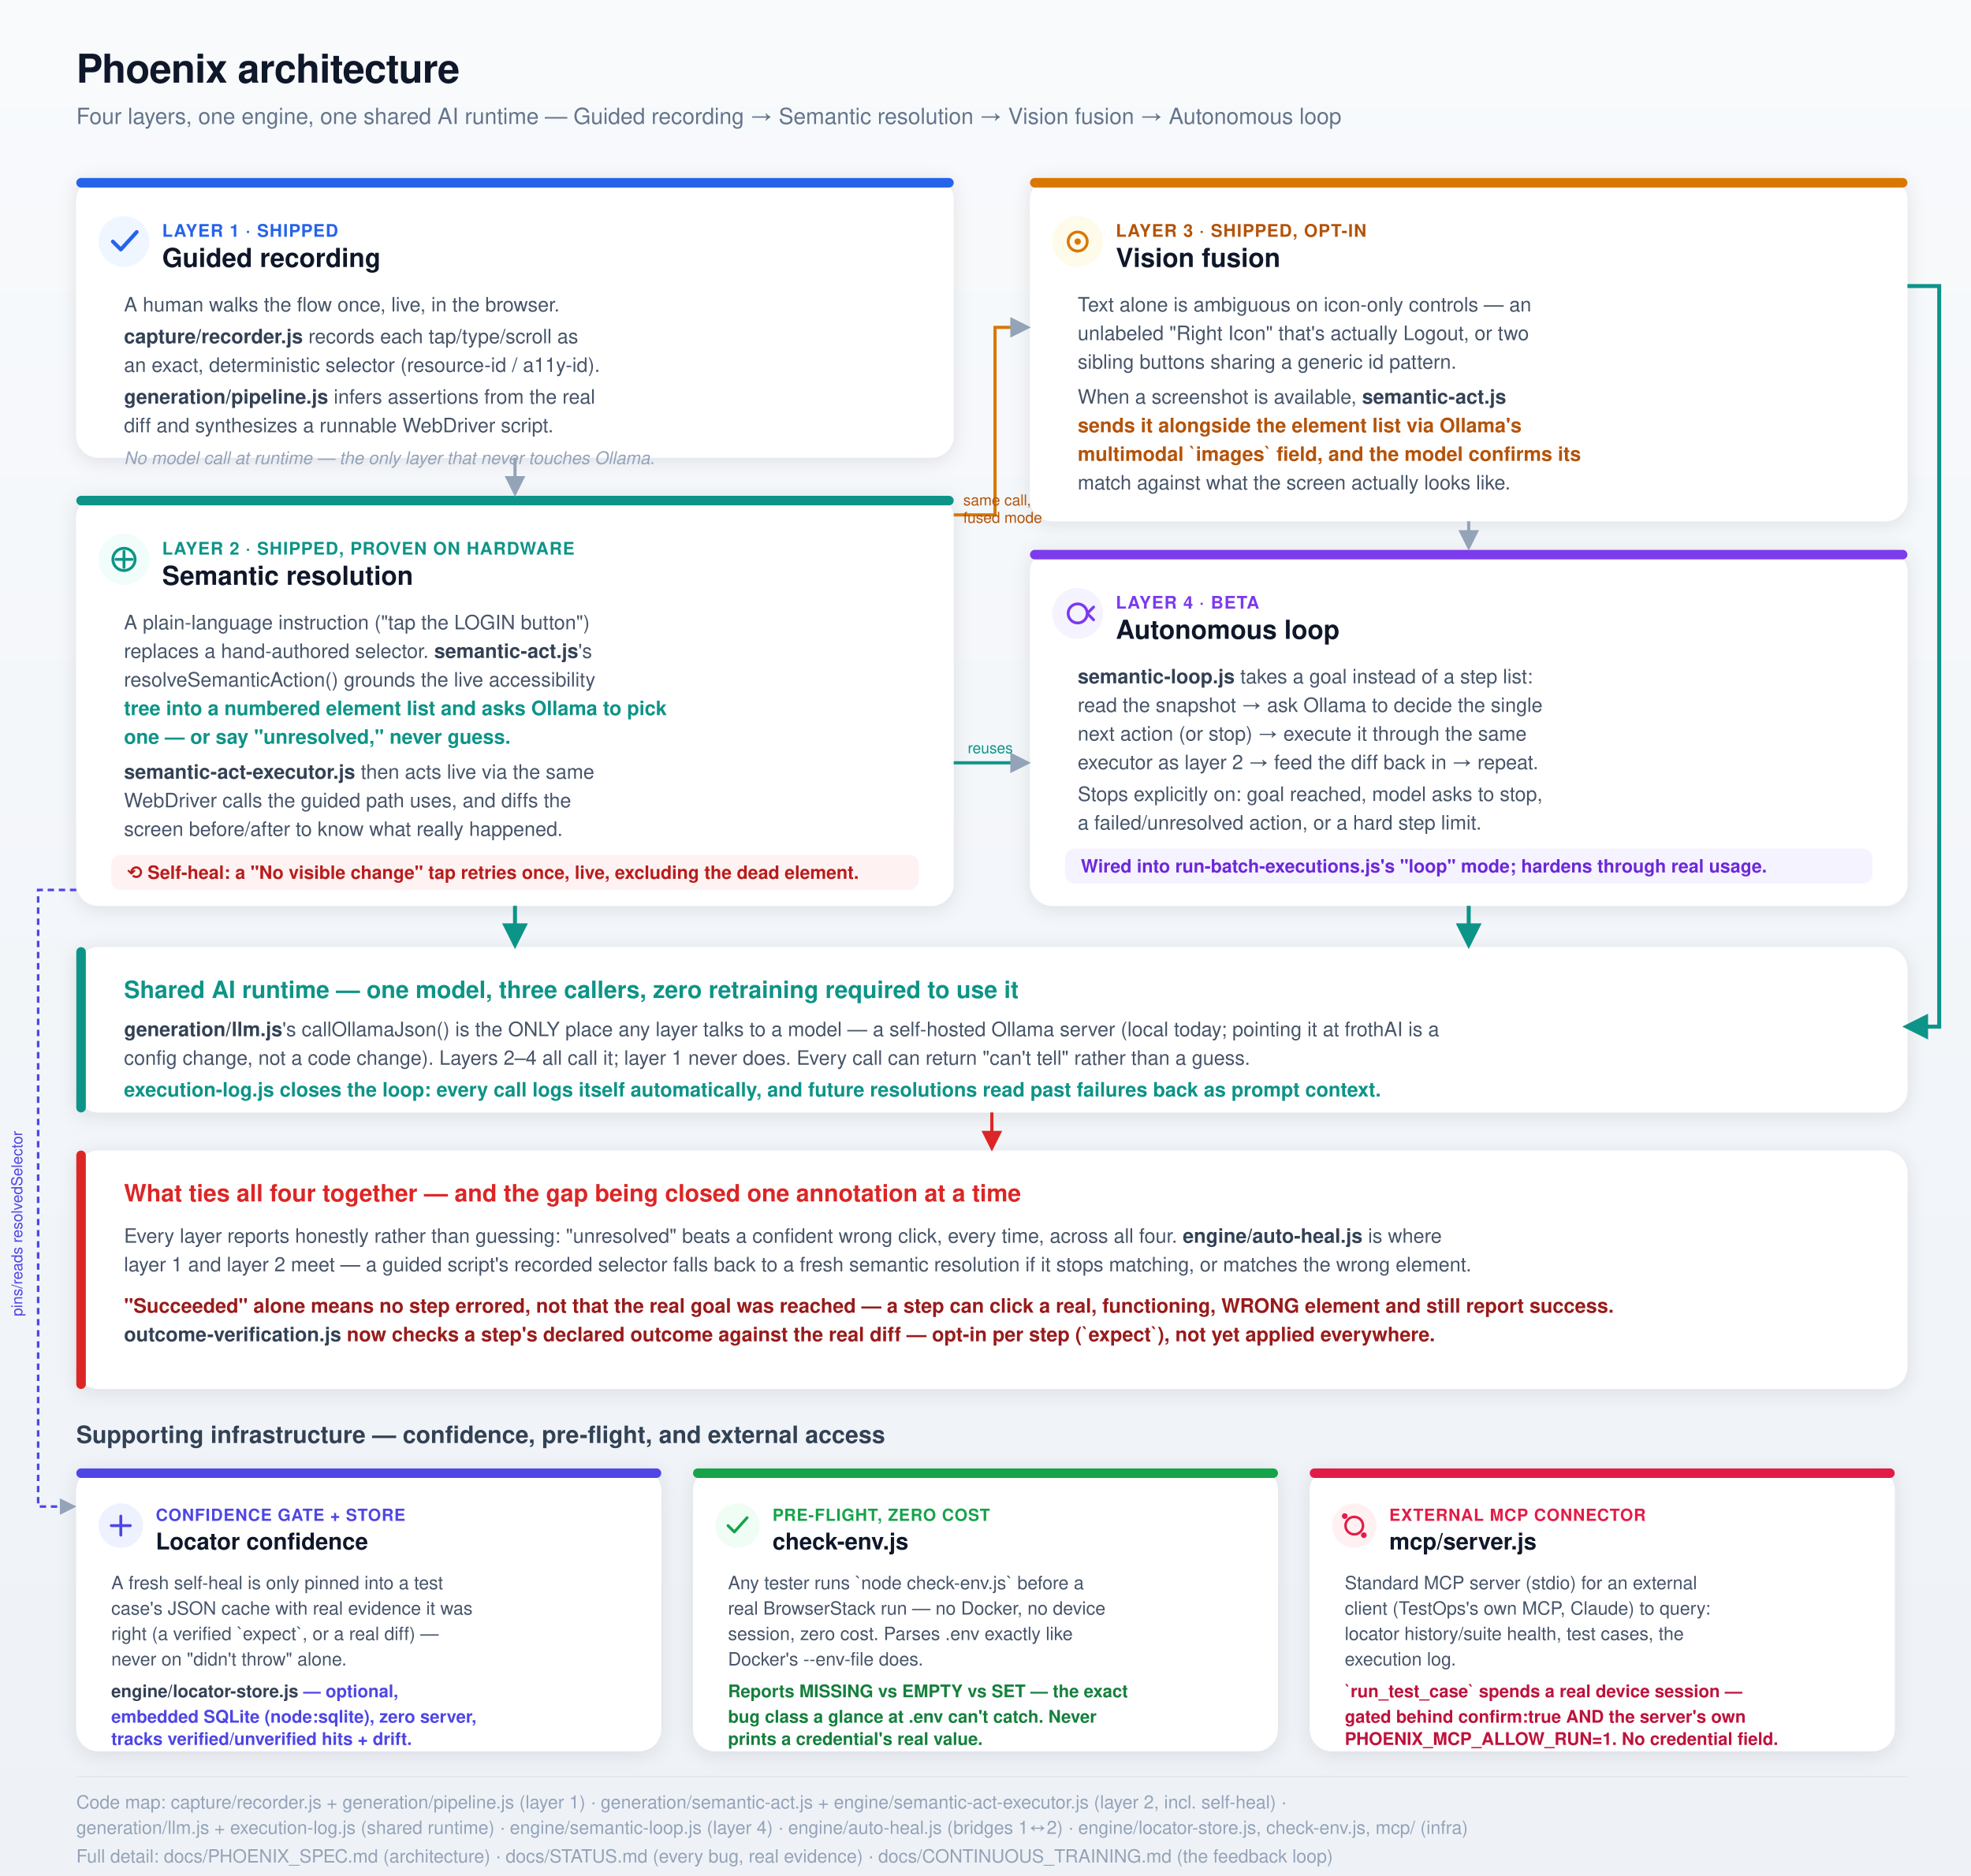
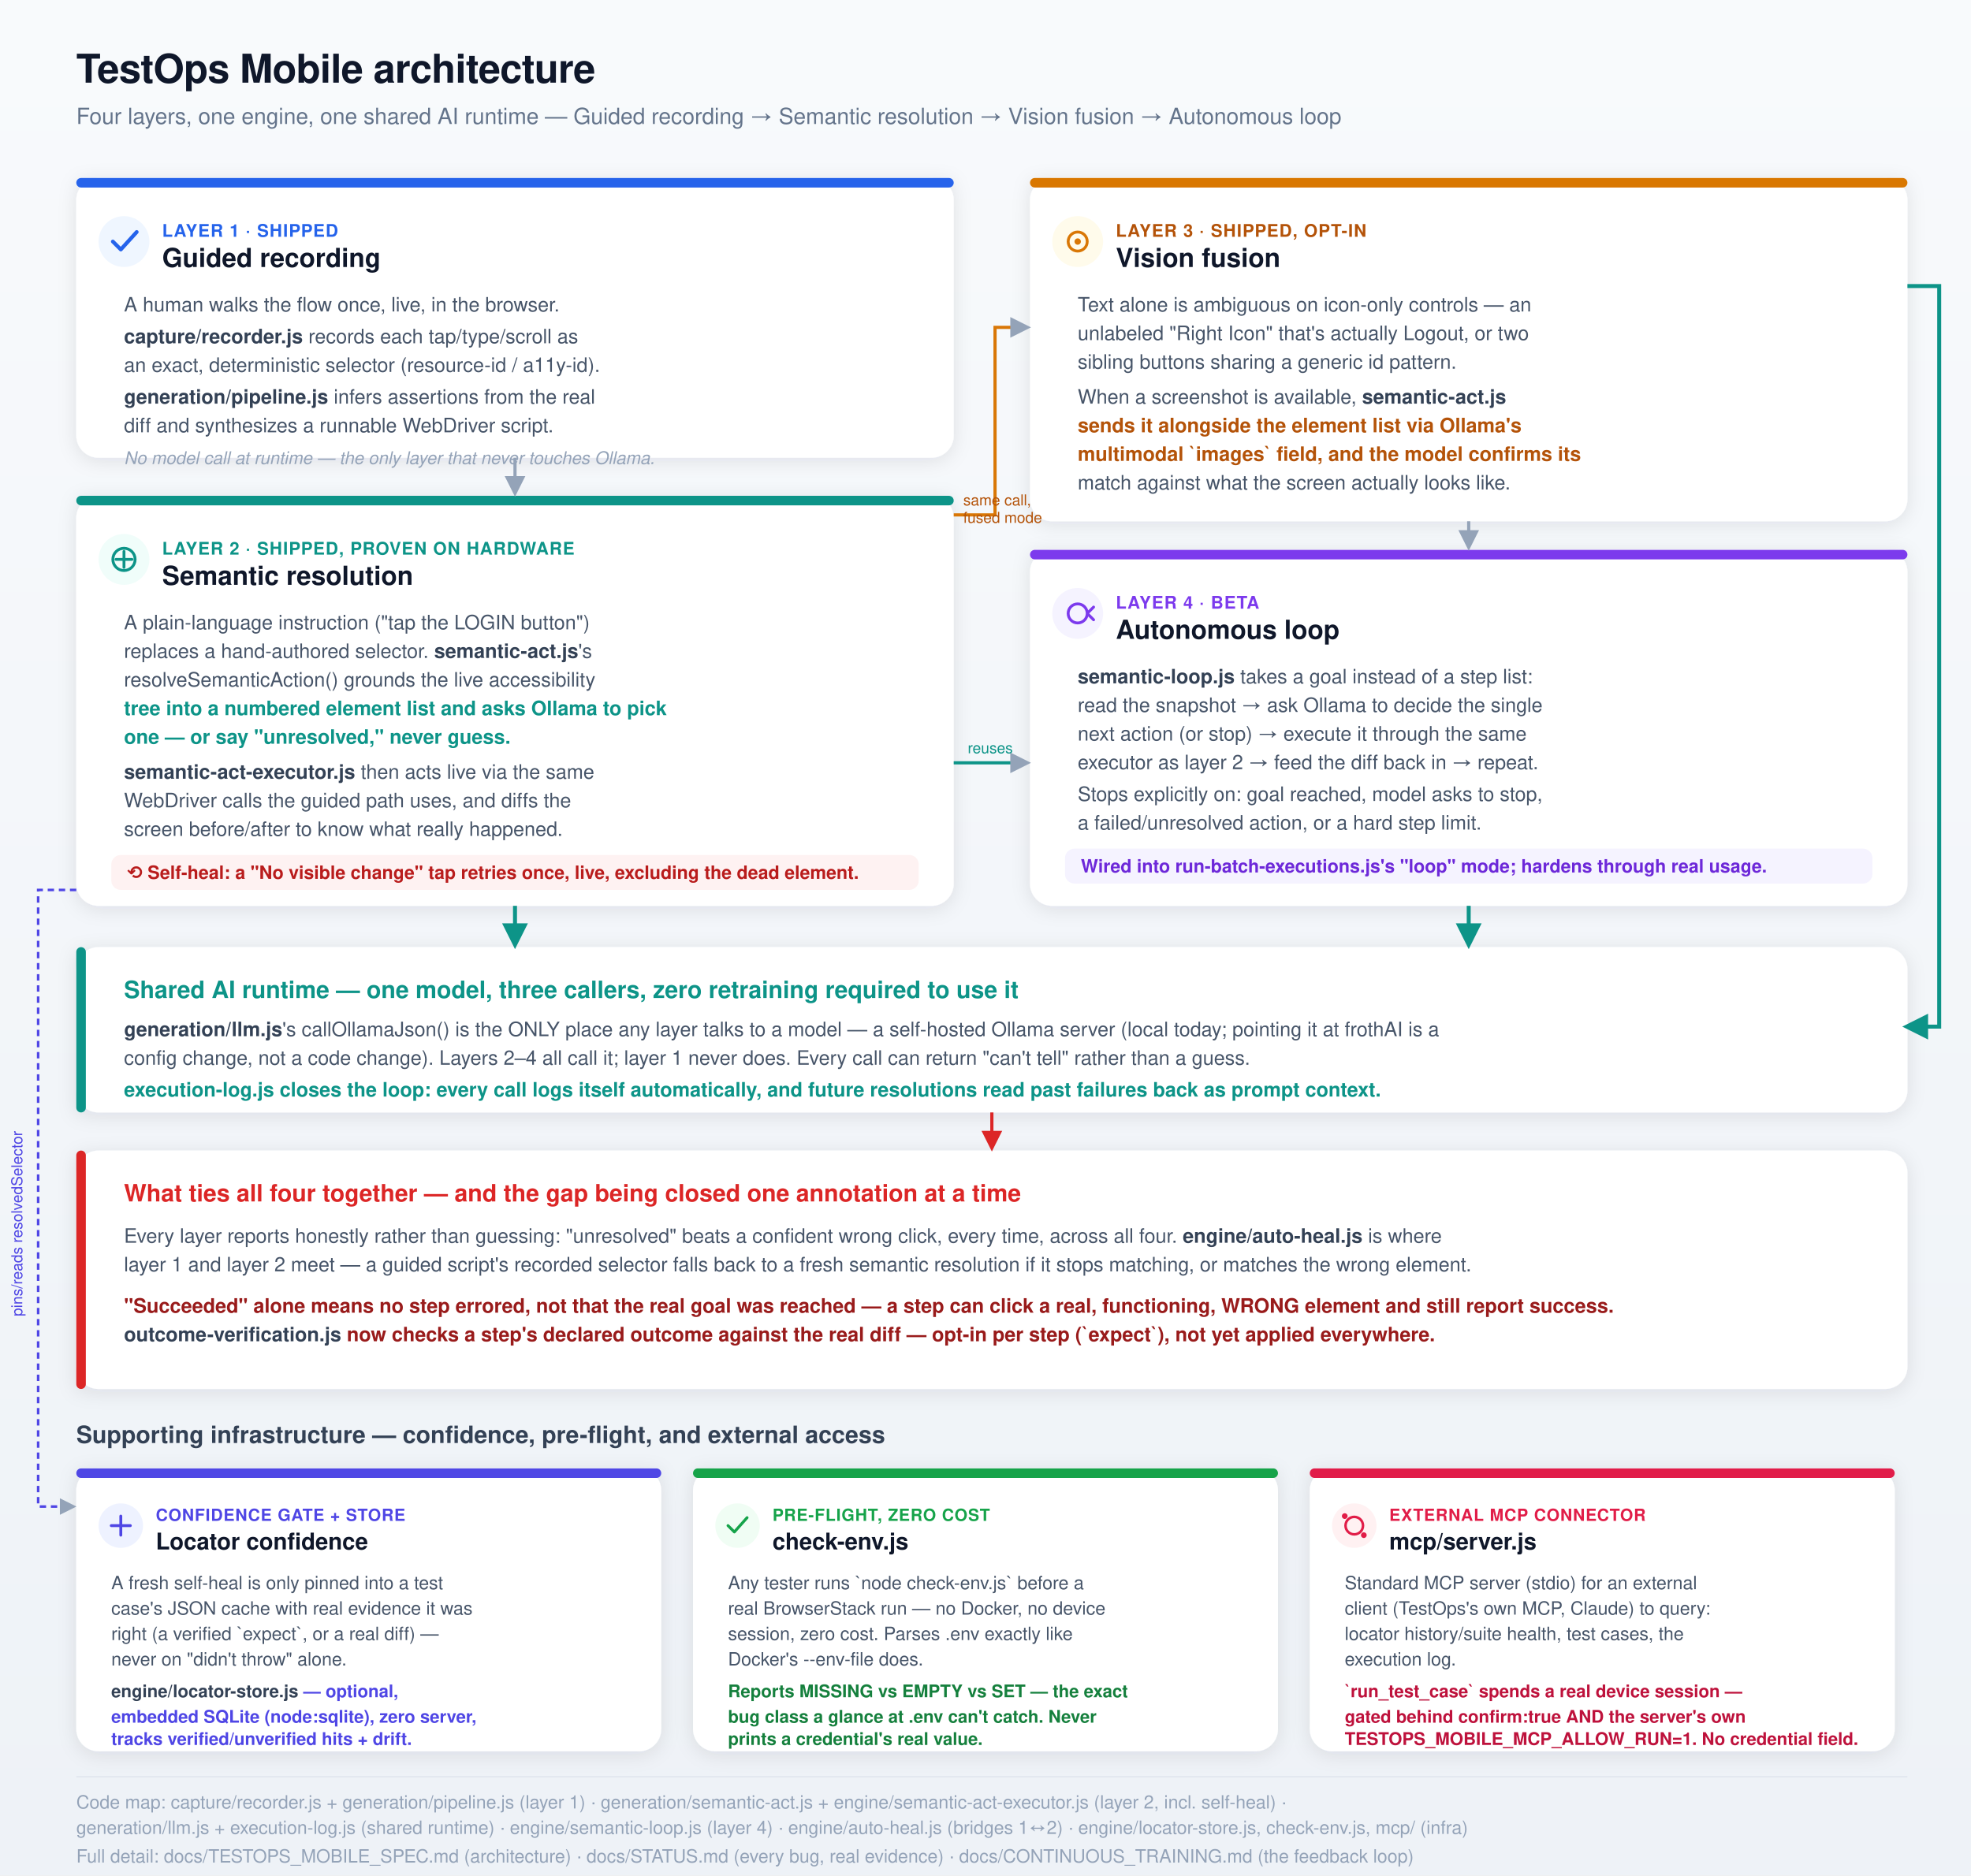
<svg xmlns="http://www.w3.org/2000/svg" width="1240" height="1180" viewBox="0 0 1240 1180" font-family="-apple-system, BlinkMacSystemFont, 'Segoe UI', Helvetica, Arial, sans-serif">
  <defs>
    <filter id="cardShadow" x="-20%" y="-20%" width="140%" height="140%">
      <feDropShadow dx="0" dy="2" stdDeviation="6" flood-color="#0f172a" flood-opacity="0.10" />
    </filter>
    <marker id="arrow" viewBox="0 0 10 10" refX="8" refY="5" markerWidth="6.5" markerHeight="6.5" orient="auto-start-reverse">
      <path d="M0,0 L10,5 L0,10 z" fill="#94a3b8" />
    </marker>
    <marker id="arrowTeal" viewBox="0 0 10 10" refX="8" refY="5" markerWidth="6.5" markerHeight="6.5" orient="auto-start-reverse">
      <path d="M0,0 L10,5 L0,10 z" fill="#0d9488" />
    </marker>
    <marker id="arrowRed" viewBox="0 0 10 10" refX="8" refY="5" markerWidth="6.5" markerHeight="6.5" orient="auto-start-reverse">
      <path d="M0,0 L10,5 L0,10 z" fill="#dc2626" />
    </marker>
    <linearGradient id="bgGrad" x1="0" y1="0" x2="0" y2="1">
      <stop offset="0" stop-color="#f8fafc" />
      <stop offset="1" stop-color="#eef2f7" />
    </linearGradient>
  </defs>
  <rect x="0" y="0" width="1240" height="1180" fill="url(#bgGrad)" />
-   <text x="48" y="52" font-size="25" font-weight="700" fill="#0f172a" letter-spacing="-0.3">Phoenix architecture</text>
+   <text x="48" y="52" font-size="25" font-weight="700" fill="#0f172a" letter-spacing="-0.3">TestOps Mobile architecture</text>
  <text x="48" y="78" font-size="14" fill="#64748b">Four layers, one engine, one shared AI runtime — Guided recording → Semantic resolution → Vision fusion → Autonomous loop</text>
  <g filter="url(#cardShadow)">
    <rect x="48" y="112" width="552" height="176" rx="14" fill="#ffffff" />
    <rect x="48" y="112" width="552" height="6" rx="3" fill="#2563eb" />
  </g>
  <circle cx="78" cy="152" r="16" fill="#eff6ff" />
  <path d="M71,152 l5,5 l10,-11" stroke="#2563eb" stroke-width="2.4" fill="none" stroke-linecap="round" stroke-linejoin="round" />
  <text x="102" y="149" font-size="11" font-weight="700" fill="#2563eb" letter-spacing="0.5">LAYER 1 · SHIPPED</text>
  <text x="102" y="168" font-size="16.5" font-weight="700" fill="#0f172a">Guided recording</text>
  <text x="78" y="196" font-size="12.5" fill="#475569">A human walks the flow once, live, in the browser.</text>
  <text x="78" y="216" font-size="12.5" fill="#475569">
    <tspan fill="#334155" font-weight="600">capture/recorder.js</tspan> records each tap/type/scroll as</text>
  <text x="78" y="234" font-size="12.5" fill="#475569">an exact, deterministic selector (resource-id / a11y-id).</text>
  <text x="78" y="254" font-size="12.5" fill="#475569">
    <tspan fill="#334155" font-weight="600">generation/pipeline.js</tspan> infers assertions from the real</text>
  <text x="78" y="272" font-size="12.5" fill="#475569">diff and synthesizes a runnable WebDriver script.</text>
  <text x="78" y="292" font-size="11" fill="#94a3b8" font-style="italic">No model call at runtime — the only layer that never touches Ollama.</text>
  <g filter="url(#cardShadow)">
    <rect x="48" y="312" width="552" height="258" rx="14" fill="#ffffff" />
    <rect x="48" y="312" width="552" height="6" rx="3" fill="#0d9488" />
  </g>
  <circle cx="78" cy="352" r="16" fill="#f0fdfa" />
  <path d="M71,352 a7,7 0 1,0 14,0 a7,7 0 1,0 -14,0 M78,347 v10 M73,352 h10" stroke="#0d9488" stroke-width="1.8" fill="none" stroke-linecap="round" />
  <text x="102" y="349" font-size="11" font-weight="700" fill="#0d9488" letter-spacing="0.5">LAYER 2 · SHIPPED, PROVEN ON HARDWARE</text>
  <text x="102" y="368" font-size="16.5" font-weight="700" fill="#0f172a">Semantic resolution</text>
  <text x="78" y="396" font-size="12.5" fill="#475569">A plain-language instruction ("tap the LOGIN button")</text>
  <text x="78" y="414" font-size="12.5" fill="#475569">replaces a hand-authored selector. <tspan fill="#334155" font-weight="600">semantic-act.js</tspan>'s</text>
  <text x="78" y="432" font-size="12.5" fill="#475569">resolveSemanticAction() grounds the live accessibility</text>
  <text x="78" y="450" font-size="12.5" fill="#0d9488" font-weight="600">tree into a numbered element list and asks Ollama to pick</text>
  <text x="78" y="468" font-size="12.5" fill="#0d9488" font-weight="600">one — or say "unresolved," never guess.</text>
  <text x="78" y="490" font-size="12.5" fill="#475569">
    <tspan fill="#334155" font-weight="600">semantic-act-executor.js</tspan> then acts live via the same</text>
  <text x="78" y="508" font-size="12.5" fill="#475569">WebDriver calls the guided path uses, and diffs the</text>
  <text x="78" y="526" font-size="12.5" fill="#475569">screen before/after to know what really happened.</text>
  <rect x="70" y="538" width="508" height="22" rx="6" fill="#fef2f2" />
  <text x="80" y="553" font-size="11.5" fill="#b91c1c" font-weight="600">⟲ Self-heal: a "No visible change" tap retries once, live, excluding the dead element.</text>
  <g filter="url(#cardShadow)">
    <rect x="648" y="112" width="552" height="216" rx="14" fill="#ffffff" />
    <rect x="648" y="112" width="552" height="6" rx="3" fill="#d97706" />
  </g>
  <circle cx="678" cy="152" r="16" fill="#fffbeb" />
  <circle cx="678" cy="152" r="6" fill="none" stroke="#d97706" stroke-width="1.8" />
  <circle cx="678" cy="152" r="2" fill="#d97706" />
  <text x="702" y="149" font-size="11" font-weight="700" fill="#b45309" letter-spacing="0.5">LAYER 3 · SHIPPED, OPT-IN</text>
  <text x="702" y="168" font-size="16.5" font-weight="700" fill="#0f172a">Vision fusion</text>
  <text x="678" y="196" font-size="12.5" fill="#475569">Text alone is ambiguous on icon-only controls — an</text>
  <text x="678" y="214" font-size="12.5" fill="#475569">unlabeled "Right Icon" that's actually Logout, or two</text>
  <text x="678" y="232" font-size="12.5" fill="#475569">sibling buttons sharing a generic id pattern.</text>
  <text x="678" y="254" font-size="12.5" fill="#475569">When a screenshot is available, <tspan fill="#334155" font-weight="600">semantic-act.js</tspan>
  </text>
  <text x="678" y="272" font-size="12.5" fill="#b45309" font-weight="600">sends it alongside the element list via Ollama's</text>
  <text x="678" y="290" font-size="12.5" fill="#b45309" font-weight="600">multimodal `images` field, and the model confirms its</text>
  <text x="678" y="308" font-size="12.5" fill="#475569">match against what the screen actually looks like.</text>
  <g filter="url(#cardShadow)">
    <rect x="648" y="346" width="552" height="224" rx="14" fill="#ffffff" />
    <rect x="648" y="346" width="552" height="6" rx="3" fill="#7c3aed" />
  </g>
  <circle cx="678" cy="386" r="16" fill="#f5f3ff" />
  <path d="M672,386 a6,6 0 1,1 12,0 a6,6 0 1,1 -12,0 M684,386 l4,-4 M684,386 l4,4" stroke="#7c3aed" stroke-width="1.8" fill="none" stroke-linecap="round" />
  <text x="702" y="383" font-size="11" font-weight="700" fill="#7c3aed" letter-spacing="0.5">LAYER 4 · BETA</text>
  <text x="702" y="402" font-size="16.5" font-weight="700" fill="#0f172a">Autonomous loop</text>
  <text x="678" y="430" font-size="12.5" fill="#475569">
    <tspan fill="#334155" font-weight="600">semantic-loop.js</tspan> takes a goal instead of a step list:</text>
  <text x="678" y="448" font-size="12.5" fill="#475569">read the snapshot → ask Ollama to decide the single</text>
  <text x="678" y="466" font-size="12.5" fill="#475569">next action (or stop) → execute it through the same</text>
  <text x="678" y="484" font-size="12.5" fill="#475569">executor as layer 2 → feed the diff back in → repeat.</text>
  <text x="678" y="504" font-size="12.5" fill="#475569">Stops explicitly on: goal reached, model asks to stop,</text>
  <text x="678" y="522" font-size="12.5" fill="#475569">a failed/unresolved action, or a hard step limit.</text>
  <rect x="670" y="534" width="508" height="22" rx="6" fill="#f5f3ff" />
  <text x="680" y="549" font-size="11.5" fill="#6d28d9" font-weight="600">Wired into run-batch-executions.js's "loop" mode; hardens through real usage.</text>
  <g filter="url(#cardShadow)">
    <rect x="48" y="596" width="1152" height="104" rx="14" fill="#ffffff" />
    <rect x="48" y="596" width="6" height="104" rx="3" fill="#0d9488" />
  </g>
  <text x="78" y="628" font-size="15" font-weight="700" fill="#0d9488">Shared AI runtime — one model, three callers, zero retraining required to use it</text>
  <text x="78" y="652" font-size="12.5" fill="#475569">
    <tspan fill="#334155" font-weight="600">generation/llm.js</tspan>'s callOllamaJson() is the ONLY place any layer talks to a model — a self-hosted Ollama server (local today; pointing it at frothAI is a</text>
  <text x="78" y="670" font-size="12.5" fill="#475569">config change, not a code change). Layers 2–4 all call it; layer 1 never does. Every call can return "can't tell" rather than a guess.</text>
  <text x="78" y="690" font-size="12.5" fill="#0d9488" font-weight="600">execution-log.js closes the loop: every call logs itself automatically, and future resolutions read past failures back as prompt context.</text>
  <g filter="url(#cardShadow)">
    <rect x="48" y="724" width="1152" height="150" rx="14" fill="#ffffff" />
    <rect x="48" y="724" width="6" height="150" rx="3" fill="#dc2626" />
  </g>
  <text x="78" y="756" font-size="15" font-weight="700" fill="#dc2626">What ties all four together — and the gap being closed one annotation at a time</text>
  <text x="78" y="782" font-size="12.5" fill="#475569">Every layer reports honestly rather than guessing: "unresolved" beats a confident wrong click, every time, across all four. <tspan fill="#334155" font-weight="600">engine/auto-heal.js</tspan> is where</text>
  <text x="78" y="800" font-size="12.5" fill="#475569">layer 1 and layer 2 meet — a guided script's recorded selector falls back to a fresh semantic resolution if it stops matching, or matches the wrong element.</text>
  <text x="78" y="826" font-size="12.5" fill="#991b1b" font-weight="600">"Succeeded" alone means no step errored, not that the real goal was reached — a step can click a real, functioning, WRONG element and still report success.</text>
  <text x="78" y="844" font-size="12.5" fill="#991b1b" font-weight="600">
    <tspan fill="#334155" font-weight="700">outcome-verification.js</tspan> now checks a step's declared outcome against the real diff — opt-in per step (`expect`), not yet applied everywhere.</text>
  <path d="M324,288 L324,310" stroke="#94a3b8" stroke-width="2" marker-end="url(#arrow)" />
  <path d="M600,324 H626 V206 H646" stroke="#d97706" stroke-width="2" fill="none" marker-end="url(#arrow)" />
  <text x="606" y="318" font-size="9.5" fill="#b45309">same call,</text>
  <text x="606" y="329" font-size="9.5" fill="#b45309">fused mode</text>
  <path d="M924,328 L924,344" stroke="#94a3b8" stroke-width="2" marker-end="url(#arrow)" />
  <path d="M600,480 L646,480" stroke="#0d9488" stroke-width="2" marker-end="url(#arrow)" />
  <text x="623" y="474" font-size="9.5" fill="#0d9488" text-anchor="middle">reuses</text>
  <path d="M324,570 L324,594" stroke="#0d9488" stroke-width="2.5" marker-end="url(#arrowTeal)" />
  <path d="M924,570 L924,594" stroke="#0d9488" stroke-width="2.5" marker-end="url(#arrowTeal)" />
  <path d="M1200,180 H1220 V646 H1200" stroke="#0d9488" stroke-width="2.5" fill="none" marker-end="url(#arrowTeal)" />
  <path d="M624,700 L624,722" stroke="#dc2626" stroke-width="2" marker-end="url(#arrowRed)" />
  <text x="48" y="908" font-size="15" font-weight="700" fill="#334155">Supporting infrastructure — confidence, pre-flight, and external access</text>
  <g filter="url(#cardShadow)">
    <rect x="48" y="924" width="368" height="178" rx="14" fill="#ffffff" />
    <rect x="48" y="924" width="368" height="6" rx="3" fill="#4f46e5" />
  </g>
  <circle cx="76" cy="960" r="14" fill="#eef2ff" />
  <path d="M70,960 h12 M76,954 v12" stroke="#4f46e5" stroke-width="1.8" stroke-linecap="round" />
  <text x="98" y="957" font-size="10.5" font-weight="700" fill="#4f46e5" letter-spacing="0.4">CONFIDENCE GATE + STORE</text>
  <text x="98" y="975" font-size="14.5" font-weight="700" fill="#0f172a">Locator confidence</text>
  <text x="70" y="1000" font-size="11.5" fill="#475569">A fresh self-heal is only pinned into a test</text>
  <text x="70" y="1016" font-size="11.5" fill="#475569">case's JSON cache with real evidence it was</text>
  <text x="70" y="1032" font-size="11.5" fill="#475569">right (a verified `expect`, or a real diff) —</text>
  <text x="70" y="1048" font-size="11.5" fill="#475569">never on "didn't throw" alone.</text>
  <text x="70" y="1068" font-size="11" fill="#4f46e5" font-weight="600">
    <tspan fill="#334155" font-weight="700">engine/locator-store.js</tspan> — optional,</text>
  <text x="70" y="1084" font-size="11" fill="#4f46e5" font-weight="600">embedded SQLite (node:sqlite), zero server,</text>
  <text x="70" y="1098" font-size="11" fill="#4f46e5" font-weight="600">tracks verified/unverified hits + drift.</text>
  <g filter="url(#cardShadow)">
    <rect x="436" y="924" width="368" height="178" rx="14" fill="#ffffff" />
    <rect x="436" y="924" width="368" height="6" rx="3" fill="#16a34a" />
  </g>
  <circle cx="464" cy="960" r="14" fill="#f0fdf4" />
  <path d="M458,960 l4,4 l8,-9" stroke="#16a34a" stroke-width="1.8" fill="none" stroke-linecap="round" stroke-linejoin="round" />
  <text x="486" y="957" font-size="10.5" font-weight="700" fill="#16a34a" letter-spacing="0.4">PRE-FLIGHT, ZERO COST</text>
  <text x="486" y="975" font-size="14.5" font-weight="700" fill="#0f172a">check-env.js</text>
  <text x="458" y="1000" font-size="11.5" fill="#475569">Any tester runs `node check-env.js` before a</text>
  <text x="458" y="1016" font-size="11.5" fill="#475569">real BrowserStack run — no Docker, no device</text>
  <text x="458" y="1032" font-size="11.5" fill="#475569">session, zero cost. Parses .env exactly like</text>
  <text x="458" y="1048" font-size="11.5" fill="#475569">Docker's --env-file does.</text>
  <text x="458" y="1068" font-size="11" fill="#15803d" font-weight="600">Reports MISSING vs EMPTY vs SET — the exact</text>
  <text x="458" y="1084" font-size="11" fill="#15803d" font-weight="600">bug class a glance at .env can't catch. Never</text>
  <text x="458" y="1098" font-size="11" fill="#15803d" font-weight="600">prints a credential's real value.</text>
  <g filter="url(#cardShadow)">
    <rect x="824" y="924" width="368" height="178" rx="14" fill="#ffffff" />
    <rect x="824" y="924" width="368" height="6" rx="3" fill="#e11d48" />
  </g>
  <circle cx="852" cy="960" r="14" fill="#fff1f2" />
  <circle cx="852" cy="960" r="5.5" fill="none" stroke="#e11d48" stroke-width="1.6" />
  <circle cx="846" cy="954" r="1.8" fill="#e11d48" />
  <circle cx="858" cy="966" r="1.8" fill="#e11d48" />
  <text x="874" y="957" font-size="10.5" font-weight="700" fill="#e11d48" letter-spacing="0.4">EXTERNAL MCP CONNECTOR</text>
  <text x="874" y="975" font-size="14.5" font-weight="700" fill="#0f172a">mcp/server.js</text>
  <text x="846" y="1000" font-size="11.5" fill="#475569">Standard MCP server (stdio) for an external</text>
  <text x="846" y="1016" font-size="11.5" fill="#475569">client (TestOps's own MCP, Claude) to query:</text>
  <text x="846" y="1032" font-size="11.5" fill="#475569">locator history/suite health, test cases, the</text>
  <text x="846" y="1048" font-size="11.5" fill="#475569">execution log.</text>
  <text x="846" y="1068" font-size="11" fill="#be123c" font-weight="600">`run_test_case` spends a real device session —</text>
  <text x="846" y="1084" font-size="11" fill="#be123c" font-weight="600">gated behind confirm:true AND the server's own</text>
-   <text x="846" y="1098" font-size="11" fill="#be123c" font-weight="600">PHOENIX_MCP_ALLOW_RUN=1. No credential field.</text>
+   <text x="846" y="1098" font-size="11" fill="#be123c" font-weight="600">TESTOPS_MOBILE_MCP_ALLOW_RUN=1. No credential field.</text>
  <path d="M48,560 H24 V948 H46" stroke="#4f46e5" stroke-width="1.6" fill="none" stroke-dasharray="4,3" marker-end="url(#arrow)" />
  <text x="4" y="760" font-size="9.5" fill="#4f46e5" transform="rotate(-90, 14, 760)" text-anchor="middle">pins/reads resolvedSelector</text>
  <line x1="48" y1="1118" x2="1200" y2="1118" stroke="#e2e8f0" stroke-width="1" />
  <text x="48" y="1138" font-size="11.5" fill="#94a3b8">Code map: capture/recorder.js + generation/pipeline.js (layer 1)  ·  generation/semantic-act.js + engine/semantic-act-executor.js (layer 2, incl. self-heal)  ·</text>
  <text x="48" y="1154" font-size="11.5" fill="#94a3b8">generation/llm.js + execution-log.js (shared runtime)  ·  engine/semantic-loop.js (layer 4)  ·  engine/auto-heal.js (bridges 1↔2)  ·  engine/locator-store.js, check-env.js, mcp/ (infra)</text>
-   <text x="48" y="1172" font-size="11.5" fill="#94a3b8">Full detail: docs/PHOENIX_SPEC.md (architecture) · docs/STATUS.md (every bug, real evidence) · docs/CONTINUOUS_TRAINING.md (the feedback loop)</text>
+   <text x="48" y="1172" font-size="11.5" fill="#94a3b8">Full detail: docs/TESTOPS_MOBILE_SPEC.md (architecture) · docs/STATUS.md (every bug, real evidence) · docs/CONTINUOUS_TRAINING.md (the feedback loop)</text>
</svg>
